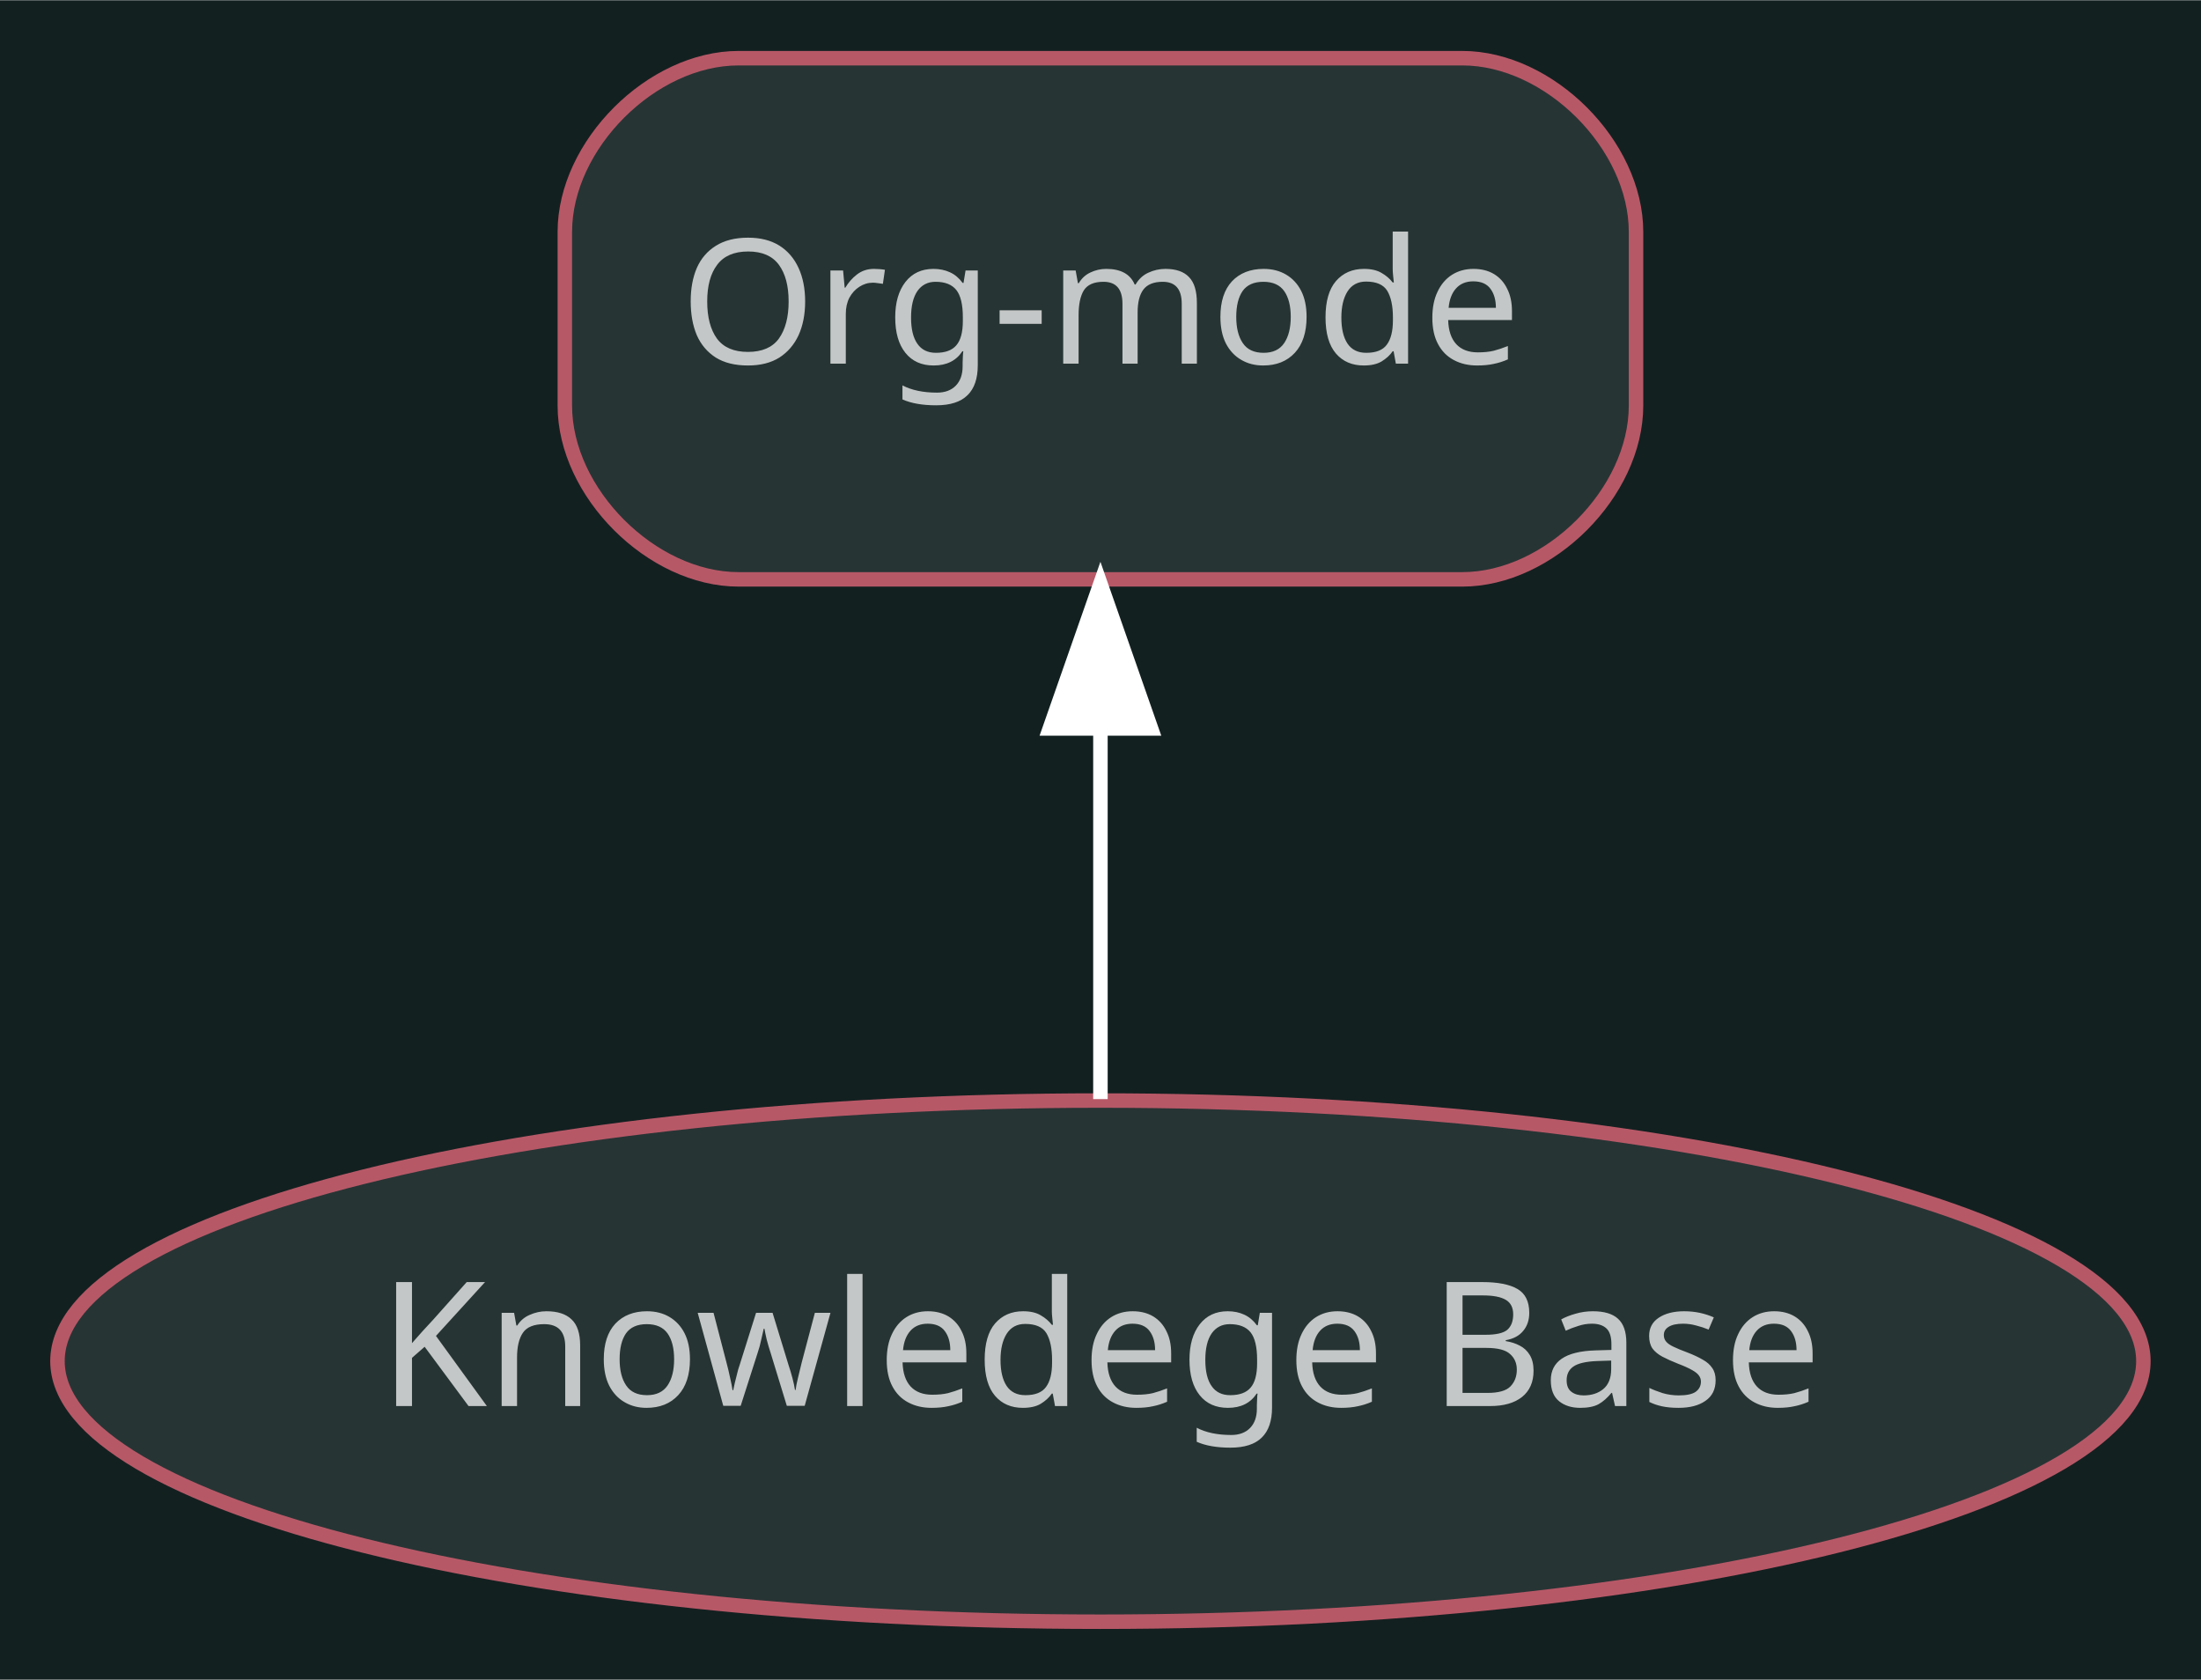
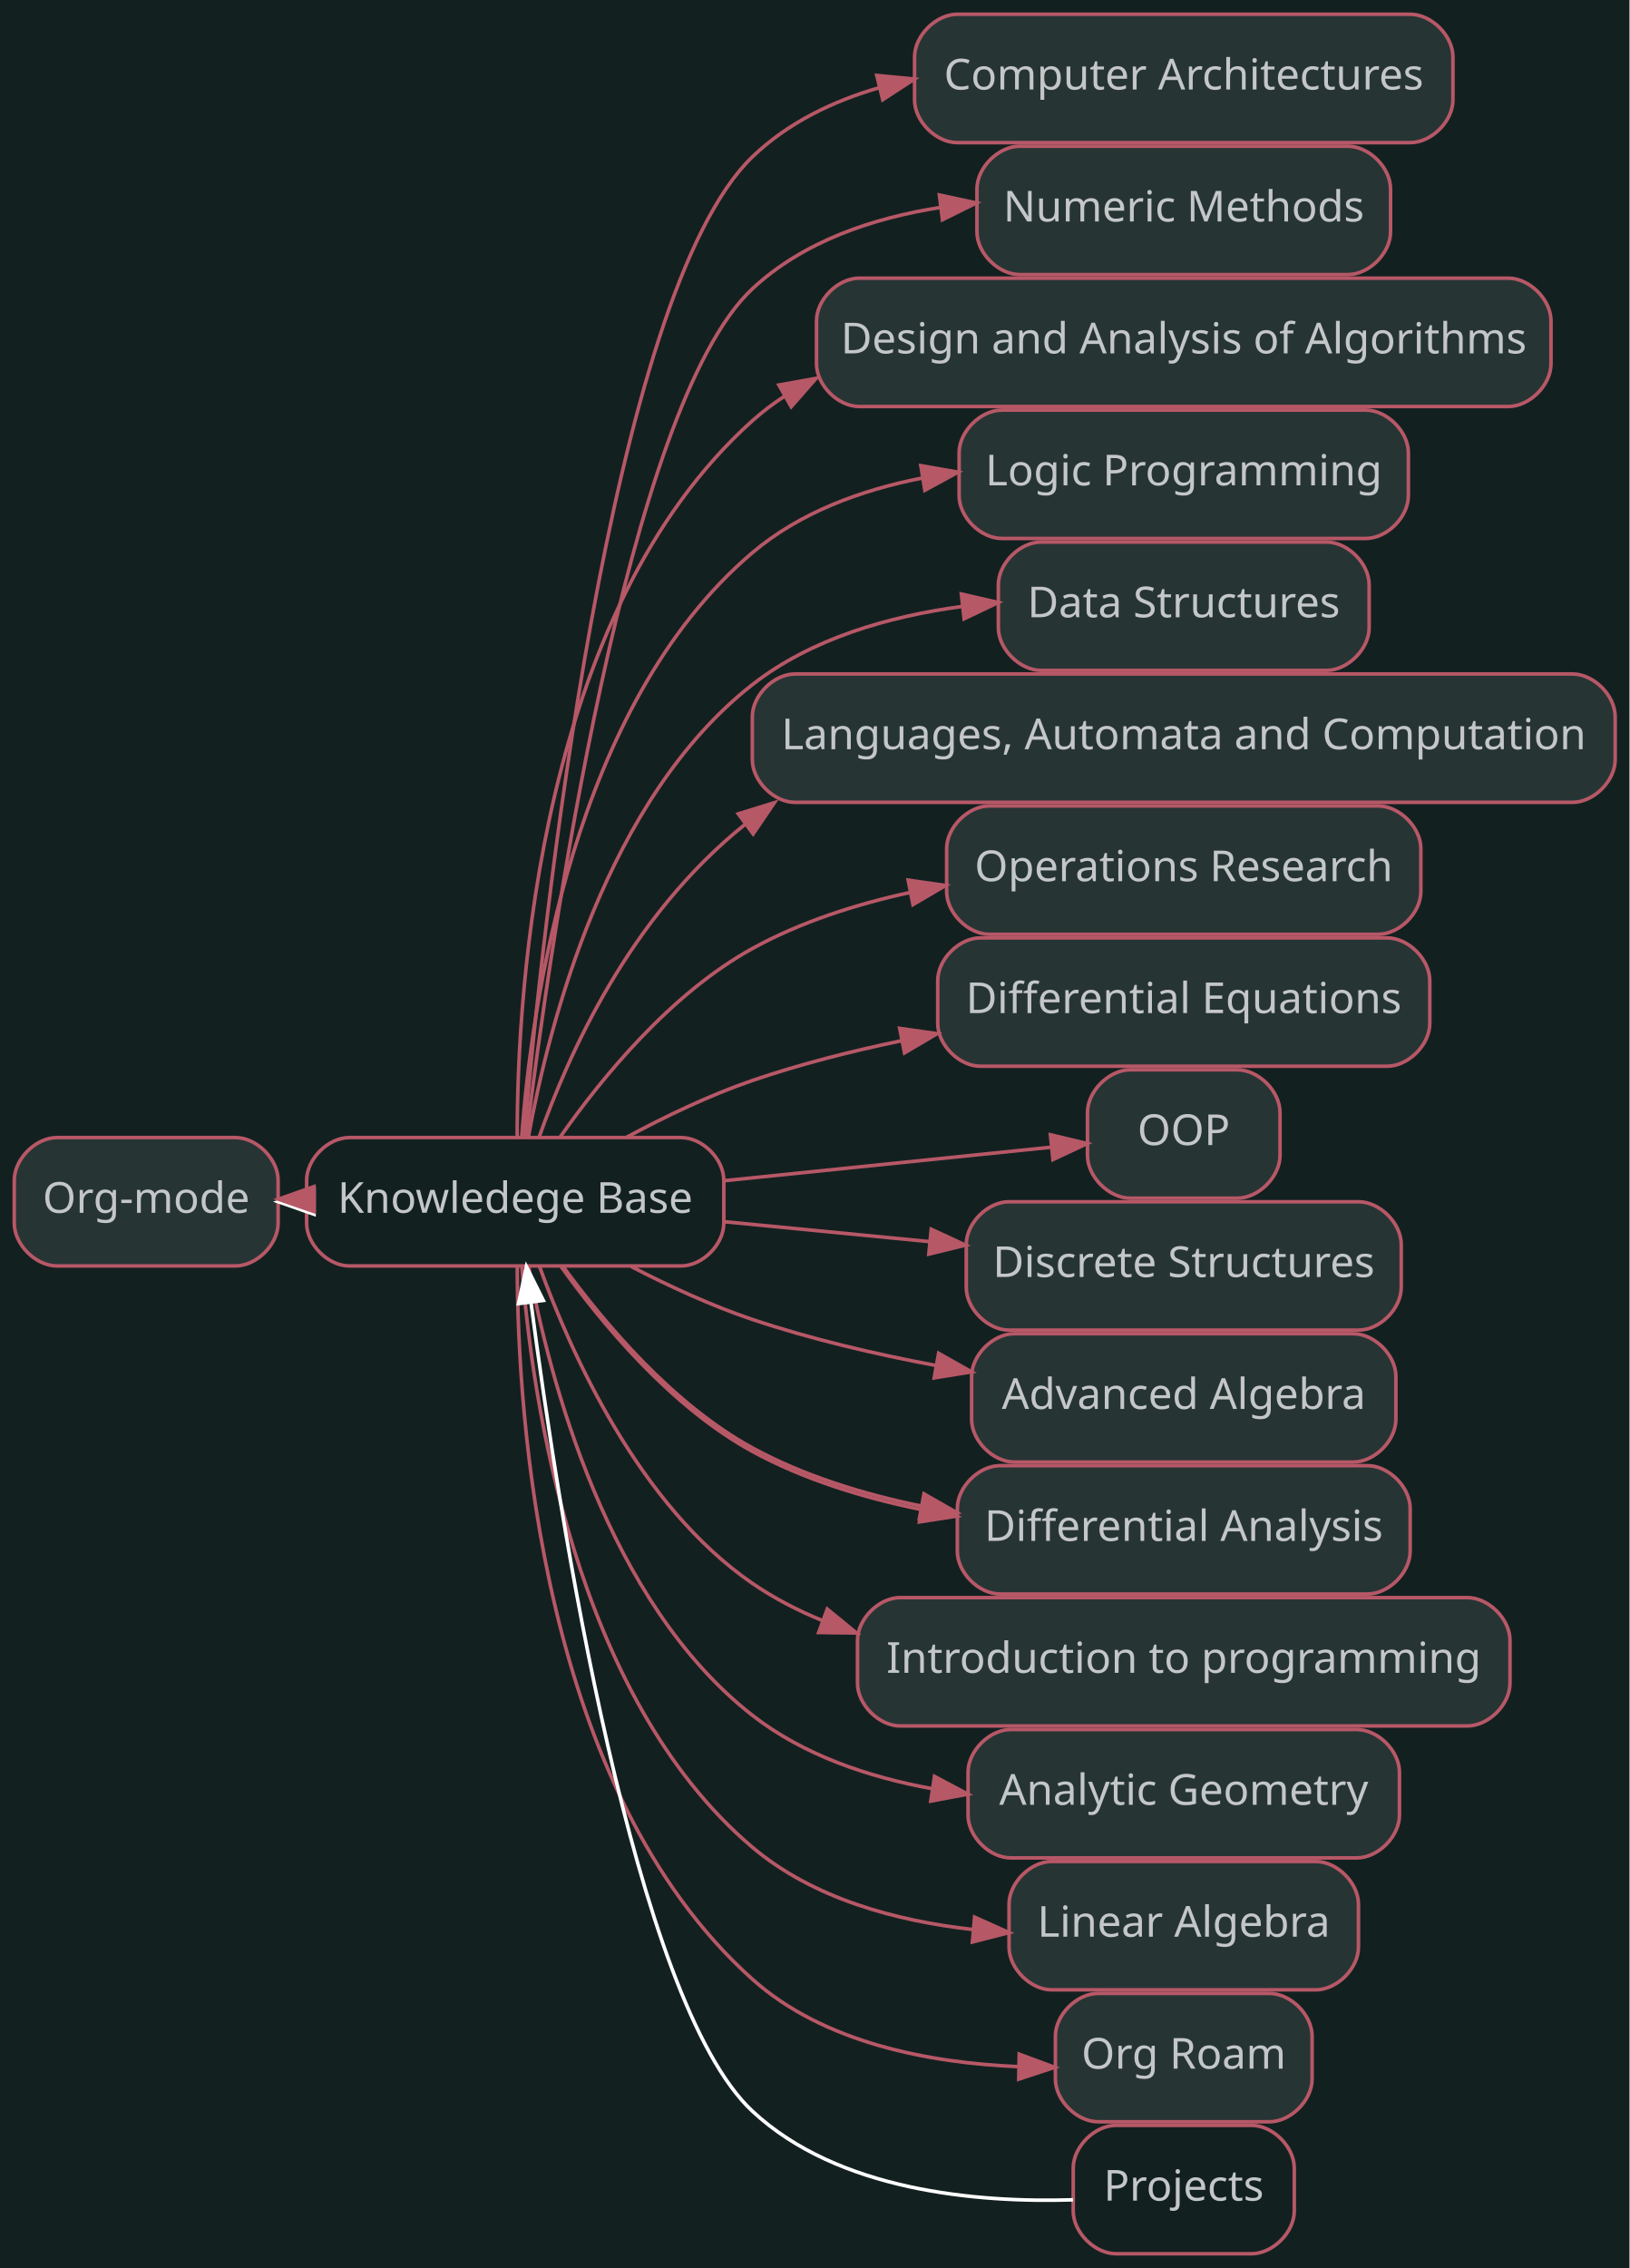
- <svg xmlns="http://www.w3.org/2000/svg" xmlns:xlink="http://www.w3.org/1999/xlink" width="152pt" height="116pt" viewBox="0.00 0.00 152.05 116.00">
-   <g id="page0,1_graph0" class="graph" transform="scale(1 1) rotate(0) translate(4 112)">
-     <polygon fill="#132020" stroke="transparent" points="-4,4 -4,-112 148.05,-112 148.05,4 -4,4" />
+ <svg xmlns="http://www.w3.org/2000/svg" xmlns:xlink="http://www.w3.org/1999/xlink" width="457pt" height="636pt" viewBox="0.00 0.00 457.00 636.00">
+   <g id="page0,1_graph0" class="graph" transform="scale(1 1) rotate(0) translate(4 632)">
+     <polygon fill="#132020" stroke="transparent" points="-4,4 -4,-632 453,-632 453,4 -4,4" />
    <g id="node1" class="node">
      <g id="a_node1">
        <a xlink:href="../Org-mode.html" xlink:title="Org-mode" target="_parent">
-           <path fill="#273434" stroke="#b75867" d="M97.02,-108C97.02,-108 47.02,-108 47.02,-108 41.02,-108 35.02,-102 35.02,-96 35.02,-96 35.02,-84 35.02,-84 35.02,-78 41.02,-72 47.02,-72 47.02,-72 97.02,-72 97.02,-72 103.02,-72 109.02,-78 109.02,-84 109.02,-84 109.02,-96 109.02,-96 109.02,-102 103.02,-108 97.02,-108" />
-           <text text-anchor="middle" x="72.02" y="-86.9" font-family="sans" font-size="12.00" fill="#c4c7c7">Org-mode</text>
+           <path fill="#273434" stroke="#b75867" d="M62,-313C62,-313 12,-313 12,-313 6,-313 0,-307 0,-301 0,-301 0,-289 0,-289 0,-283 6,-277 12,-277 12,-277 62,-277 62,-277 68,-277 74,-283 74,-289 74,-289 74,-301 74,-301 74,-307 68,-313 62,-313" />
+           <text text-anchor="middle" x="37" y="-291.9" font-family="sans" font-size="12.00" fill="#c4c7c7">Org-mode</text>
        </a>
      </g>
    </g>
    <g id="node2" class="node">
      <g id="a_node2">
        <a xlink:href="../Knowledege Base.html" xlink:title="Knowledege Base" target="_parent">
-           <ellipse fill="#273434" stroke="#b75867" cx="72.02" cy="-18" rx="72.05" ry="18" />
-           <text text-anchor="middle" x="72.02" y="-14.9" font-family="sans" font-size="12.00" fill="#c4c7c7">Knowledege Base</text>
+           <path fill="none" stroke="#b75867" d="M187,-313C187,-313 94,-313 94,-313 88,-313 82,-307 82,-301 82,-301 82,-289 82,-289 82,-283 88,-277 94,-277 94,-277 187,-277 187,-277 193,-277 199,-283 199,-289 199,-289 199,-301 199,-301 199,-307 193,-313 187,-313" />
+           <text text-anchor="middle" x="140.5" y="-291.9" font-family="sans" font-size="12.00" fill="#c4c7c7">Knowledege Base</text>
        </a>
      </g>
    </g>
    <g id="edge1" class="edge">
-       <path fill="none" stroke="#ffffff" d="M72.02,-61.67C72.02,-53.05 72.02,-43.79 72.02,-36.1" />
-       <polygon fill="#ffffff" stroke="#ffffff" points="68.52,-61.7 72.02,-71.7 75.52,-61.7 68.52,-61.7" />
+       <path fill="none" stroke="#ffffff" d="M81.24,-295C81.4,-295 81.56,-295 81.72,-295" />
+       <polygon fill="#ffffff" stroke="#ffffff" points="84.07,-291.5 74.07,-295 84.07,-298.5 84.07,-291.5" />
+     </g>
+     <g id="edge19" class="edge">
+       <path fill="none" stroke="#b75867" d="M81.72,-295.74C81.56,-295.74 81.4,-295.74 81.24,-295.74" />
+       <polygon fill="#b75867" stroke="#b75867" points="84.08,-292.25 74.07,-295.72 84.06,-299.25 84.08,-292.25" />
+     </g>
+     <g id="node3" class="node">
+       <g id="a_node3">
+         <a xlink:href="../Computer Architectures.html" xlink:title="Computer Architectures" target="_parent">
+           <path fill="#273434" stroke="#b75867" d="M391.5,-628C391.5,-628 264.5,-628 264.5,-628 258.5,-628 252.5,-622 252.5,-616 252.5,-616 252.5,-604 252.5,-604 252.5,-598 258.5,-592 264.5,-592 264.5,-592 391.5,-592 391.5,-592 397.5,-592 403.5,-598 403.5,-604 403.5,-604 403.5,-616 403.5,-616 403.5,-622 397.5,-628 391.5,-628" />
+           <text text-anchor="middle" x="328" y="-606.9" font-family="sans" font-size="12.00" fill="#c4c7c7">Computer Architectures</text>
+         </a>
+       </g>
+     </g>
+     <g id="edge2" class="edge">
+       <path fill="none" stroke="#b75867" d="M143,-313.36C148.13,-371.4 166.9,-549.42 207,-588 216.89,-597.51 229.45,-603.62 242.71,-607.44" />
+       <polygon fill="#b75867" stroke="#b75867" points="241.91,-610.84 252.46,-609.83 243.58,-604.04 241.91,-610.84" />
+     </g>
+     <g id="node4" class="node">
+       <g id="a_node4">
+         <a xlink:href="../Numeric Methods.html" xlink:title="Numeric Methods" target="_parent">
+           <path fill="#273434" stroke="#b75867" d="M374,-591C374,-591 282,-591 282,-591 276,-591 270,-585 270,-579 270,-579 270,-567 270,-567 270,-561 276,-555 282,-555 282,-555 374,-555 374,-555 380,-555 386,-561 386,-567 386,-567 386,-579 386,-579 386,-585 380,-591 374,-591" />
+           <text text-anchor="middle" x="328" y="-569.9" font-family="sans" font-size="12.00" fill="#c4c7c7">Numeric Methods</text>
+         </a>
+       </g>
+     </g>
+     <g id="edge3" class="edge">
+       <path fill="none" stroke="#b75867" d="M143.63,-313.26C150.17,-366.2 171.7,-518.06 207,-551 221.24,-564.29 240.74,-570.87 259.88,-573.85" />
+       <polygon fill="#b75867" stroke="#b75867" points="259.46,-577.32 269.82,-575.09 260.33,-570.38 259.46,-577.32" />
+     </g>
+     <g id="node5" class="node">
+       <g id="a_node5">
+         <a xlink:href="../Design and Analysis of Algorithms.html" xlink:title="Design and Analysis of Algorithms" target="_parent">
+           <path fill="#273434" stroke="#b75867" d="M419,-554C419,-554 237,-554 237,-554 231,-554 225,-548 225,-542 225,-542 225,-530 225,-530 225,-524 231,-518 237,-518 237,-518 419,-518 419,-518 425,-518 431,-524 431,-530 431,-530 431,-542 431,-542 431,-548 425,-554 419,-554" />
+           <text text-anchor="middle" x="328" y="-532.9" font-family="sans" font-size="12.00" fill="#c4c7c7">Design and Analysis of Algorithms</text>
+         </a>
+       </g>
+     </g>
+     <g id="edge4" class="edge">
+       <path fill="none" stroke="#b75867" d="M141.05,-313.29C141.07,-355.6 147.45,-460.63 207,-514 209.85,-516.55 212.89,-518.86 216.09,-520.93" />
+       <polygon fill="#b75867" stroke="#b75867" points="214.46,-524.03 224.89,-525.9 217.9,-517.94 214.46,-524.03" />
+     </g>
+     <g id="node6" class="node">
+       <g id="a_node6">
+         <a xlink:href="../Logic Programming.html" xlink:title="Logic Programming" target="_parent">
+           <path fill="#273434" stroke="#b75867" d="M379,-517C379,-517 277,-517 277,-517 271,-517 265,-511 265,-505 265,-505 265,-493 265,-493 265,-487 271,-481 277,-481 277,-481 379,-481 379,-481 385,-481 391,-487 391,-493 391,-493 391,-505 391,-505 391,-511 385,-517 379,-517" />
+           <text text-anchor="middle" x="328" y="-495.9" font-family="sans" font-size="12.00" fill="#c4c7c7">Logic Programming</text>
+         </a>
+       </g>
+     </g>
+     <g id="edge5" class="edge">
+       <path fill="none" stroke="#b75867" d="M142.31,-313.01C145.01,-349.93 156.67,-434.32 207,-477 220.3,-488.28 237.46,-494.58 254.62,-497.94" />
+       <polygon fill="#b75867" stroke="#b75867" points="254.26,-501.42 264.69,-499.59 255.39,-494.52 254.26,-501.42" />
+     </g>
+     <g id="node7" class="node">
+       <g id="a_node7">
+         <a xlink:href="../Data Structures.html" xlink:title="Data Structures" target="_parent">
+           <path fill="#273434" stroke="#b75867" d="M368,-480C368,-480 288,-480 288,-480 282,-480 276,-474 276,-468 276,-468 276,-456 276,-456 276,-450 282,-444 288,-444 288,-444 368,-444 368,-444 374,-444 380,-450 380,-456 380,-456 380,-468 380,-468 380,-474 374,-480 368,-480" />
+           <text text-anchor="middle" x="328" y="-458.9" font-family="sans" font-size="12.00" fill="#c4c7c7">Data Structures</text>
+         </a>
+       </g>
+     </g>
+     <g id="edge6" class="edge">
+       <path fill="none" stroke="#b75867" d="M144.25,-313.48C149.95,-344.8 166.1,-408 207,-440 223.55,-452.95 245.31,-459.17 265.74,-461.92" />
+       <polygon fill="#b75867" stroke="#b75867" points="265.63,-465.43 275.95,-463.04 266.39,-458.47 265.63,-465.43" />
+     </g>
+     <g id="node8" class="node">
+       <g id="a_node8">
+         <a xlink:href="../Languages, Automata and Computation.html" xlink:title="Languages, Automata and Computation" target="_parent">
+           <path fill="#273434" stroke="#b75867" d="M437,-443C437,-443 219,-443 219,-443 213,-443 207,-437 207,-431 207,-431 207,-419 207,-419 207,-413 213,-407 219,-407 219,-407 437,-407 437,-407 443,-407 449,-413 449,-419 449,-419 449,-431 449,-431 449,-437 443,-443 437,-443" />
+           <text text-anchor="middle" x="328" y="-421.9" font-family="sans" font-size="12.00" fill="#c4c7c7">Languages, Automata and Computation</text>
+         </a>
+       </g>
+     </g>
+     <g id="edge7" class="edge">
+       <path fill="none" stroke="#b75867" d="M147.23,-313.21C155.32,-335.95 172.27,-374.66 205.01,-400.87" />
+       <polygon fill="#b75867" stroke="#b75867" points="203.07,-403.78 213.19,-406.91 207.23,-398.15 203.07,-403.78" />
+     </g>
+     <g id="node9" class="node">
+       <g id="a_node9">
+         <a xlink:href="../Operations Research.html" xlink:title="Operations Research" target="_parent">
+           <path fill="#273434" stroke="#b75867" d="M382.5,-406C382.5,-406 273.5,-406 273.5,-406 267.5,-406 261.5,-400 261.5,-394 261.5,-394 261.5,-382 261.5,-382 261.5,-376 267.5,-370 273.5,-370 273.5,-370 382.5,-370 382.5,-370 388.5,-370 394.5,-376 394.5,-382 394.5,-382 394.5,-394 394.5,-394 394.5,-400 388.5,-406 382.5,-406" />
+           <text text-anchor="middle" x="328" y="-384.9" font-family="sans" font-size="12.00" fill="#c4c7c7">Operations Research</text>
+         </a>
+       </g>
+     </g>
+     <g id="edge8" class="edge">
+       <path fill="none" stroke="#b75867" d="M153.19,-313.26C164.77,-329.77 184.08,-353.38 207,-366 220.47,-373.42 235.95,-378.4 251.22,-381.73" />
+       <polygon fill="#b75867" stroke="#b75867" points="250.71,-385.19 261.19,-383.69 252.06,-378.33 250.71,-385.19" />
+     </g>
+     <g id="node10" class="node">
+       <g id="a_node10">
+         <a xlink:href="../Differential Equations.html" xlink:title="Differential Equations" target="_parent">
+           <path fill="#273434" stroke="#b75867" d="M385,-369C385,-369 271,-369 271,-369 265,-369 259,-363 259,-357 259,-357 259,-345 259,-345 259,-339 265,-333 271,-333 271,-333 385,-333 385,-333 391,-333 397,-339 397,-345 397,-345 397,-357 397,-357 397,-363 391,-369 385,-369" />
+           <text text-anchor="middle" x="328" y="-347.9" font-family="sans" font-size="12.00" fill="#c4c7c7">Differential Equations</text>
+         </a>
+       </g>
+     </g>
+     <g id="edge9" class="edge">
+       <path fill="none" stroke="#b75867" d="M171.65,-313.04C182.49,-318.87 195,-324.89 207,-329 220.22,-333.53 234.6,-337.19 248.66,-340.12" />
+       <polygon fill="#b75867" stroke="#b75867" points="248.33,-343.62 258.82,-342.13 249.69,-336.75 248.33,-343.62" />
+     </g>
+     <g id="node11" class="node">
+       <g id="a_node11">
+         <a xlink:href="../OOP.html" xlink:title="OOP" target="_parent">
+           <path fill="#273434" stroke="#b75867" d="M343,-332C343,-332 313,-332 313,-332 307,-332 301,-326 301,-320 301,-320 301,-308 301,-308 301,-302 307,-296 313,-296 313,-296 343,-296 343,-296 349,-296 355,-302 355,-308 355,-308 355,-320 355,-320 355,-326 349,-332 343,-332" />
+           <text text-anchor="middle" x="328" y="-310.9" font-family="sans" font-size="12.00" fill="#c4c7c7">OOP</text>
+         </a>
+       </g>
+     </g>
+     <g id="edge10" class="edge">
+       <path fill="none" stroke="#b75867" d="M199.18,-300.91C229.09,-303.97 264.71,-307.62 290.74,-310.29" />
+       <polygon fill="#b75867" stroke="#b75867" points="290.61,-313.79 300.91,-311.33 291.32,-306.83 290.61,-313.79" />
+     </g>
+     <g id="node12" class="node">
+       <g id="a_node12">
+         <a xlink:href="../Discrete Structures.html" xlink:title="Discrete Structures" target="_parent">
+           <path fill="#273434" stroke="#b75867" d="M377,-295C377,-295 279,-295 279,-295 273,-295 267,-289 267,-283 267,-283 267,-271 267,-271 267,-265 273,-259 279,-259 279,-259 377,-259 377,-259 383,-259 389,-265 389,-271 389,-271 389,-283 389,-283 389,-289 383,-295 377,-295" />
+           <text text-anchor="middle" x="328" y="-273.9" font-family="sans" font-size="12.00" fill="#c4c7c7">Discrete Structures</text>
+         </a>
+       </g>
+     </g>
+     <g id="edge11" class="edge">
+       <path fill="none" stroke="#b75867" d="M199.18,-289.4C217.39,-287.64 237.71,-285.66 256.7,-283.82" />
+       <polygon fill="#b75867" stroke="#b75867" points="257.18,-287.29 266.79,-282.84 256.5,-280.32 257.18,-287.29" />
+     </g>
+     <g id="node13" class="node">
+       <g id="a_node13">
+         <a xlink:href="../Advanced Algebra.html" xlink:title="Advanced Algebra" target="_parent">
+           <path fill="#273434" stroke="#b75867" d="M375.5,-258C375.5,-258 280.5,-258 280.5,-258 274.5,-258 268.5,-252 268.5,-246 268.5,-246 268.5,-234 268.5,-234 268.5,-228 274.5,-222 280.5,-222 280.5,-222 375.5,-222 375.5,-222 381.5,-222 387.5,-228 387.5,-234 387.5,-234 387.5,-246 387.5,-246 387.5,-252 381.5,-258 375.5,-258" />
+           <text text-anchor="middle" x="328" y="-236.9" font-family="sans" font-size="12.00" fill="#c4c7c7">Advanced Algebra</text>
+         </a>
+       </g>
+     </g>
+     <g id="edge12" class="edge">
+       <path fill="none" stroke="#b75867" d="M173.03,-276.83C183.56,-271.39 195.53,-265.85 207,-262 223.36,-256.5 241.47,-252.28 258.56,-249.07" />
+       <polygon fill="#b75867" stroke="#b75867" points="259.25,-252.5 268.47,-247.3 258.01,-245.61 259.25,-252.5" />
+     </g>
+     <g id="node14" class="node">
+       <g id="a_node14">
+         <a xlink:href="../Differential Analysis.html" xlink:title="Differential Analysis" target="_parent">
+           <path fill="#273434" stroke="#b75867" d="M379.5,-221C379.5,-221 276.5,-221 276.5,-221 270.5,-221 264.5,-215 264.5,-209 264.5,-209 264.5,-197 264.5,-197 264.5,-191 270.5,-185 276.5,-185 276.5,-185 379.5,-185 379.5,-185 385.5,-185 391.5,-191 391.5,-197 391.5,-197 391.5,-209 391.5,-209 391.5,-215 385.5,-221 379.5,-221" />
+           <text text-anchor="middle" x="328" y="-199.9" font-family="sans" font-size="12.00" fill="#c4c7c7">Differential Analysis</text>
+         </a>
+       </g>
+     </g>
+     <g id="edge13" class="edge">
+       <path fill="none" stroke="#b75867" d="M153.24,-277C164.88,-260.72 184.21,-237.45 207,-225 221.39,-217.14 238.06,-212.02 254.3,-208.7" />
+       <polygon fill="#b75867" stroke="#b75867" points="255.13,-212.11 264.34,-206.86 253.87,-205.22 255.13,-212.11" />
+     </g>
+     <g id="edge17" class="edge">
+       <path fill="none" stroke="#b75867" d="M153.92,-276.84C165.62,-260.83 184.65,-238.21 207,-226 221.39,-218.14 238.06,-213.02 254.3,-209.68" />
+       <polygon fill="#b75867" stroke="#b75867" points="255.14,-213.08 264.34,-207.82 253.87,-206.2 255.14,-213.08" />
+     </g>
+     <g id="node15" class="node">
+       <g id="a_node15">
+         <a xlink:href="../Introduction to programming.html" xlink:title="Introduction to programming" target="_parent">
+           <path fill="#273434" stroke="#b75867" d="M407.5,-184C407.5,-184 248.5,-184 248.5,-184 242.5,-184 236.5,-178 236.5,-172 236.5,-172 236.5,-160 236.5,-160 236.5,-154 242.5,-148 248.5,-148 248.5,-148 407.5,-148 407.5,-148 413.5,-148 419.5,-154 419.5,-160 419.5,-160 419.5,-172 419.5,-172 419.5,-178 413.5,-184 407.5,-184" />
+           <text text-anchor="middle" x="328" y="-162.9" font-family="sans" font-size="12.00" fill="#c4c7c7">Introduction to programming</text>
+         </a>
+       </g>
+     </g>
+     <g id="edge14" class="edge">
+       <path fill="none" stroke="#b75867" d="M147.28,-276.95C156.07,-252.61 175.21,-209.81 207,-188 213.06,-183.84 219.69,-180.4 226.61,-177.57" />
+       <polygon fill="#b75867" stroke="#b75867" points="228.02,-180.78 236.22,-174.07 225.62,-174.21 228.02,-180.78" />
+     </g>
+     <g id="node16" class="node">
+       <g id="a_node16">
+         <a xlink:href="../Analytic Geometry.html" xlink:title="Analytic Geometry" target="_parent">
+           <path fill="#273434" stroke="#b75867" d="M376.5,-147C376.5,-147 279.5,-147 279.5,-147 273.5,-147 267.5,-141 267.5,-135 267.5,-135 267.5,-123 267.5,-123 267.5,-117 273.5,-111 279.5,-111 279.5,-111 376.5,-111 376.5,-111 382.5,-111 388.5,-117 388.5,-123 388.5,-123 388.5,-135 388.5,-135 388.5,-141 382.5,-147 376.5,-147" />
+           <text text-anchor="middle" x="328" y="-125.9" font-family="sans" font-size="12.00" fill="#c4c7c7">Analytic Geometry</text>
+         </a>
+       </g>
+     </g>
+     <g id="edge15" class="edge">
+       <path fill="none" stroke="#b75867" d="M144.29,-276.64C150.05,-245.53 166.29,-182.76 207,-151 221.37,-139.79 239.64,-133.63 257.57,-130.39" />
+       <polygon fill="#b75867" stroke="#b75867" points="258.1,-133.85 267.46,-128.88 257.05,-126.93 258.1,-133.85" />
+     </g>
+     <g id="node17" class="node">
+       <g id="a_node17">
+         <a xlink:href="../Linear Algebra.html" xlink:title="Linear Algebra" target="_parent">
+           <path fill="#273434" stroke="#b75867" d="M365,-110C365,-110 291,-110 291,-110 285,-110 279,-104 279,-98 279,-98 279,-86 279,-86 279,-80 285,-74 291,-74 291,-74 365,-74 365,-74 371,-74 377,-80 377,-86 377,-86 377,-98 377,-98 377,-104 371,-110 365,-110" />
+           <text text-anchor="middle" x="328" y="-88.9" font-family="sans" font-size="12.00" fill="#c4c7c7">Linear Algebra</text>
+         </a>
+       </g>
+     </g>
+     <g id="edge16" class="edge">
+       <path fill="none" stroke="#b75867" d="M142.37,-276.81C145.17,-239.94 157.01,-156.32 207,-114 224.03,-99.59 247.35,-93.31 268.92,-90.91" />
+       <polygon fill="#b75867" stroke="#b75867" points="269.33,-94.39 279,-90.05 268.73,-87.42 269.33,-94.39" />
+     </g>
+     <g id="node18" class="node">
+       <g id="a_node18">
+         <a xlink:href="../Org Roam.html" xlink:title="Org Roam" target="_parent">
+           <path fill="#273434" stroke="#b75867" d="M352,-73C352,-73 304,-73 304,-73 298,-73 292,-67 292,-61 292,-61 292,-49 292,-49 292,-43 298,-37 304,-37 304,-37 352,-37 352,-37 358,-37 364,-43 364,-49 364,-49 364,-61 364,-61 364,-67 358,-73 352,-73" />
+           <text text-anchor="middle" x="328" y="-51.9" font-family="sans" font-size="12.00" fill="#c4c7c7">Org Roam</text>
+         </a>
+       </g>
+     </g>
+     <g id="edge18" class="edge">
+       <path fill="none" stroke="#b75867" d="M141.07,-276.79C141.16,-234.67 147.67,-130.11 207,-77 227.02,-59.08 256.67,-53.52 281.49,-52.47" />
+       <polygon fill="#b75867" stroke="#b75867" points="281.86,-55.96 291.79,-52.27 281.72,-48.96 281.86,-55.96" />
+     </g>
+     <g id="node19" class="node">
+       <g id="a_node19">
+         <a xlink:href="../Projects.html" xlink:title="Projects" target="_parent">
+           <path fill="none" stroke="#b75867" d="M347,-36C347,-36 309,-36 309,-36 303,-36 297,-30 297,-24 297,-24 297,-12 297,-12 297,-6 303,0 309,0 309,0 347,0 347,0 353,0 359,-6 359,-12 359,-12 359,-24 359,-24 359,-30 353,-36 347,-36" />
+           <text text-anchor="middle" x="328" y="-14.9" font-family="sans" font-size="12.00" fill="#c4c7c7">Projects</text>
+         </a>
+       </g>
+     </g>
+     <g id="edge20" class="edge">
+       <path fill="none" stroke="#ffffff" d="M144.95,-266.57C152.78,-206.75 173.87,-70.88 207,-40 231.01,-17.61 269.94,-14.27 296.92,-15.12" />
+       <polygon fill="#ffffff" stroke="#ffffff" points="141.43,-266.44 143.64,-276.81 148.38,-267.33 141.43,-266.44" />
    </g>
  </g>
</svg>
